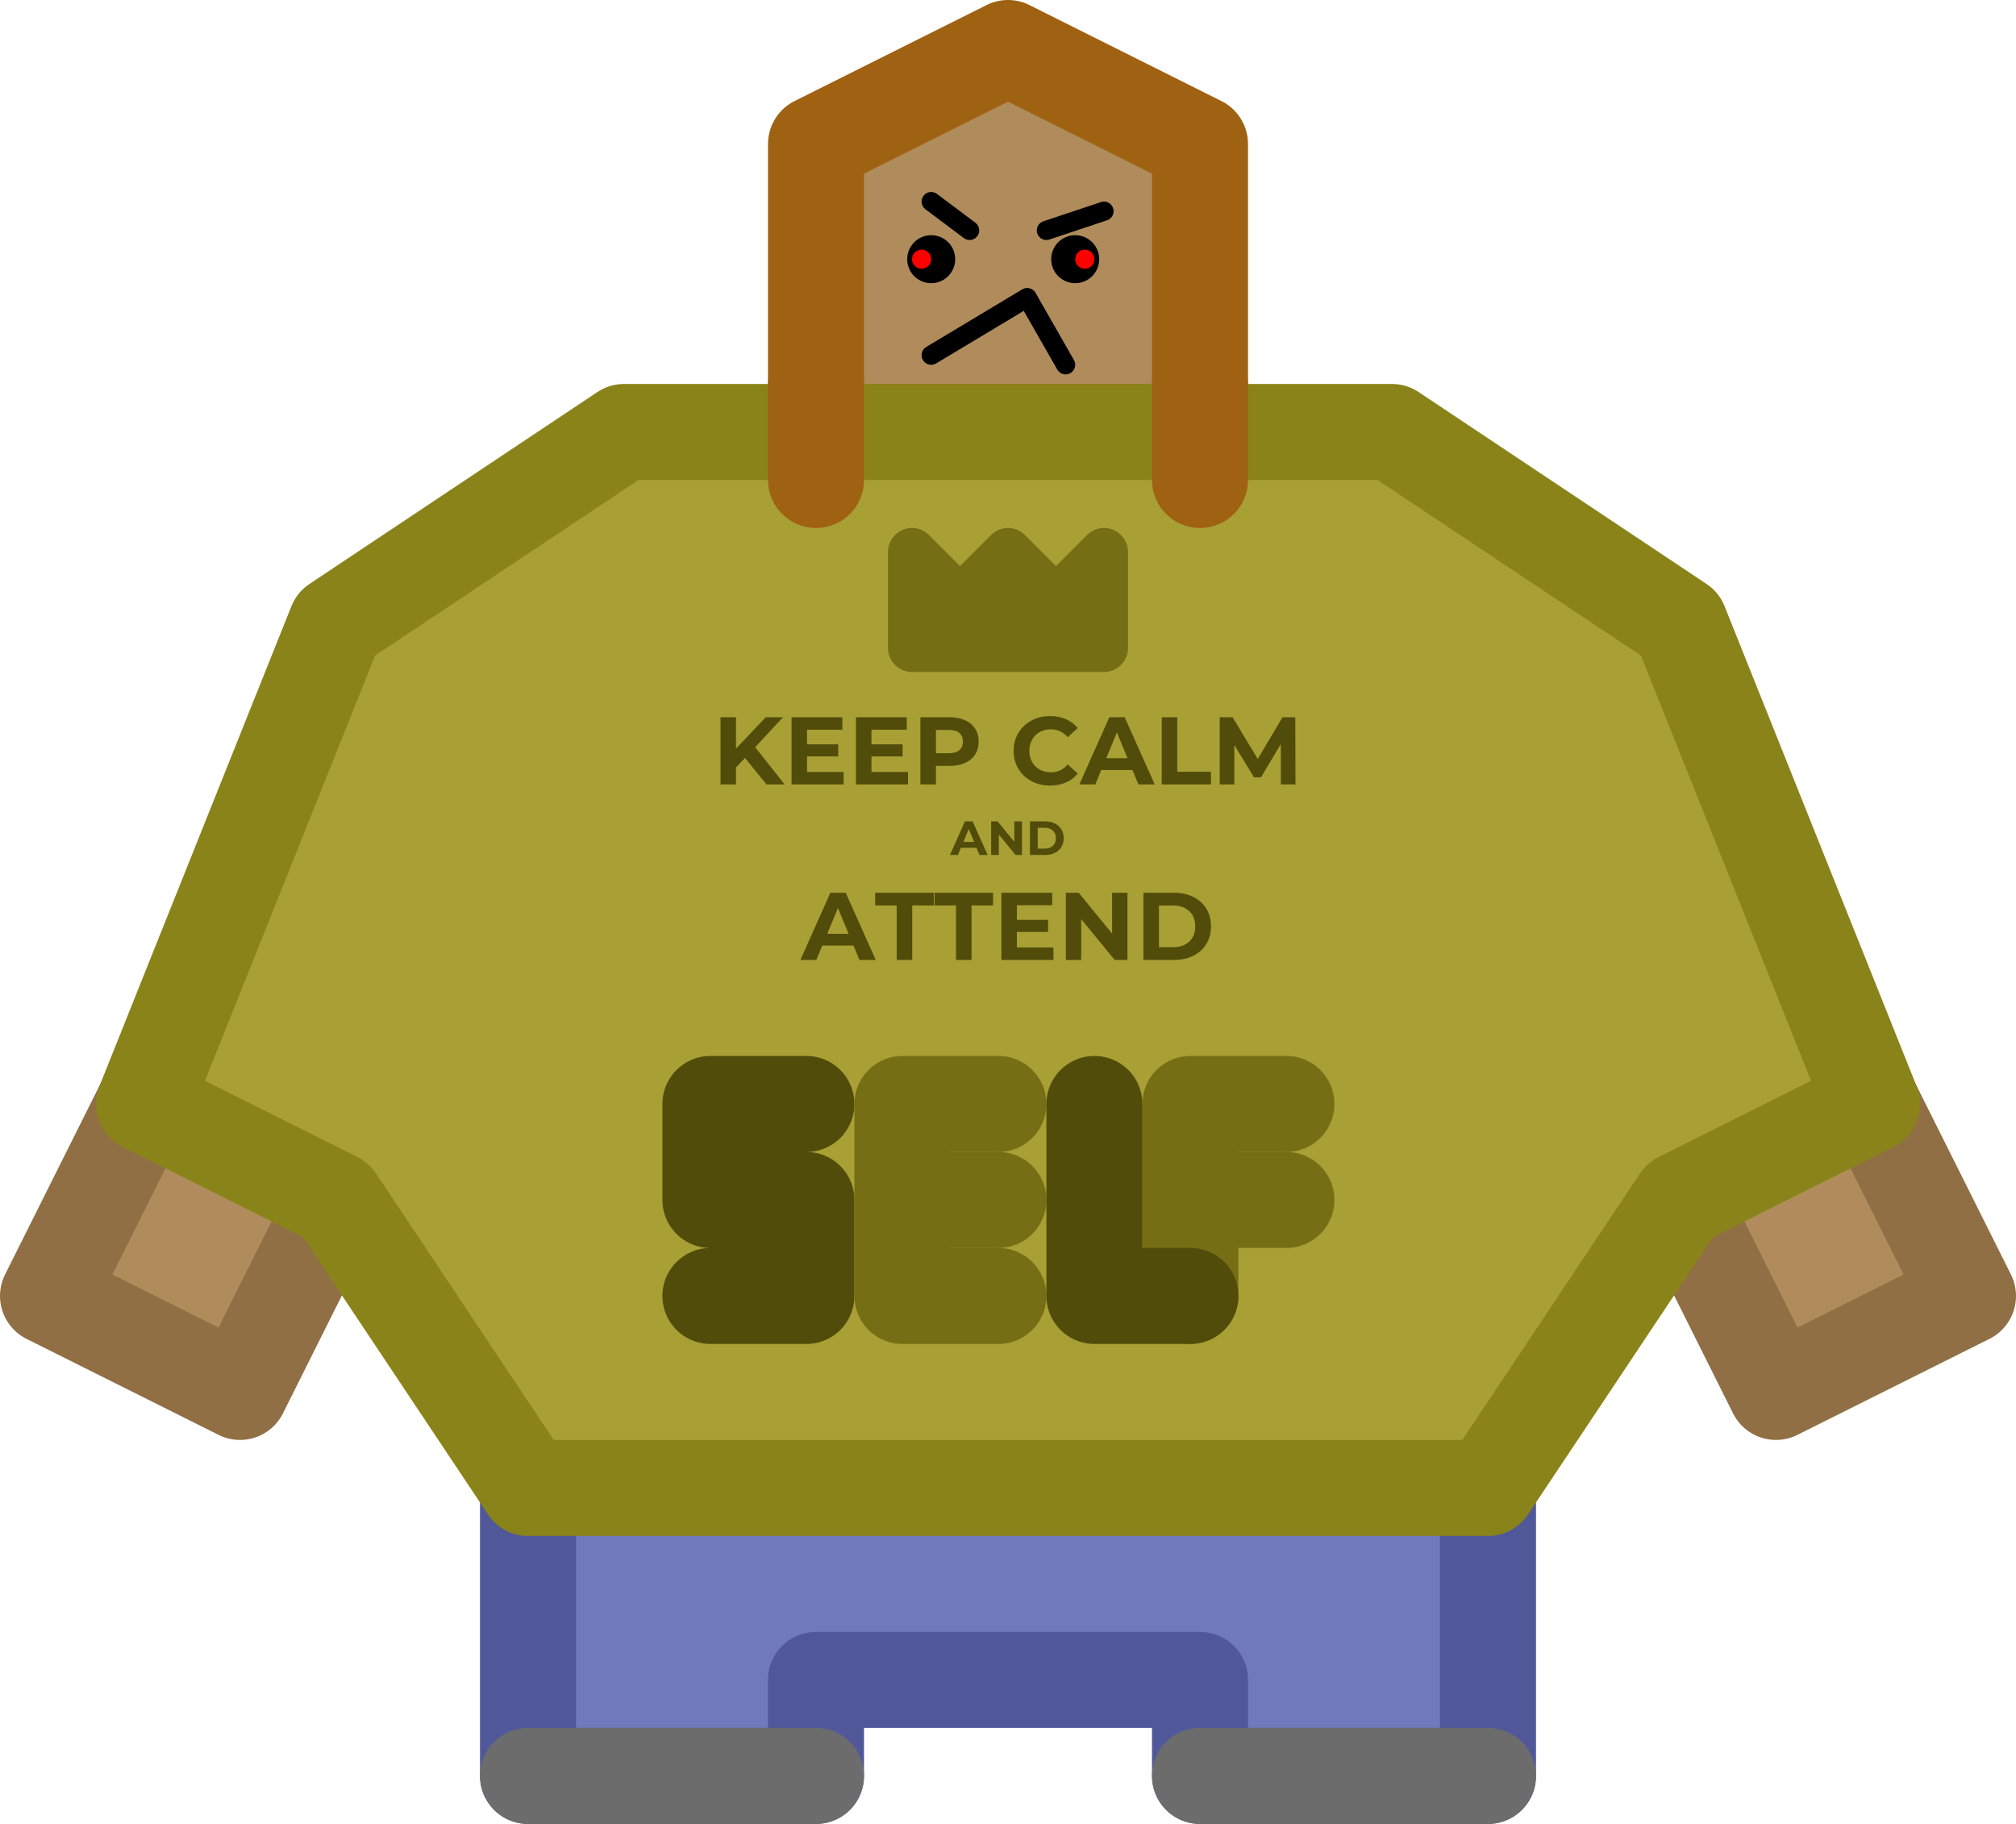
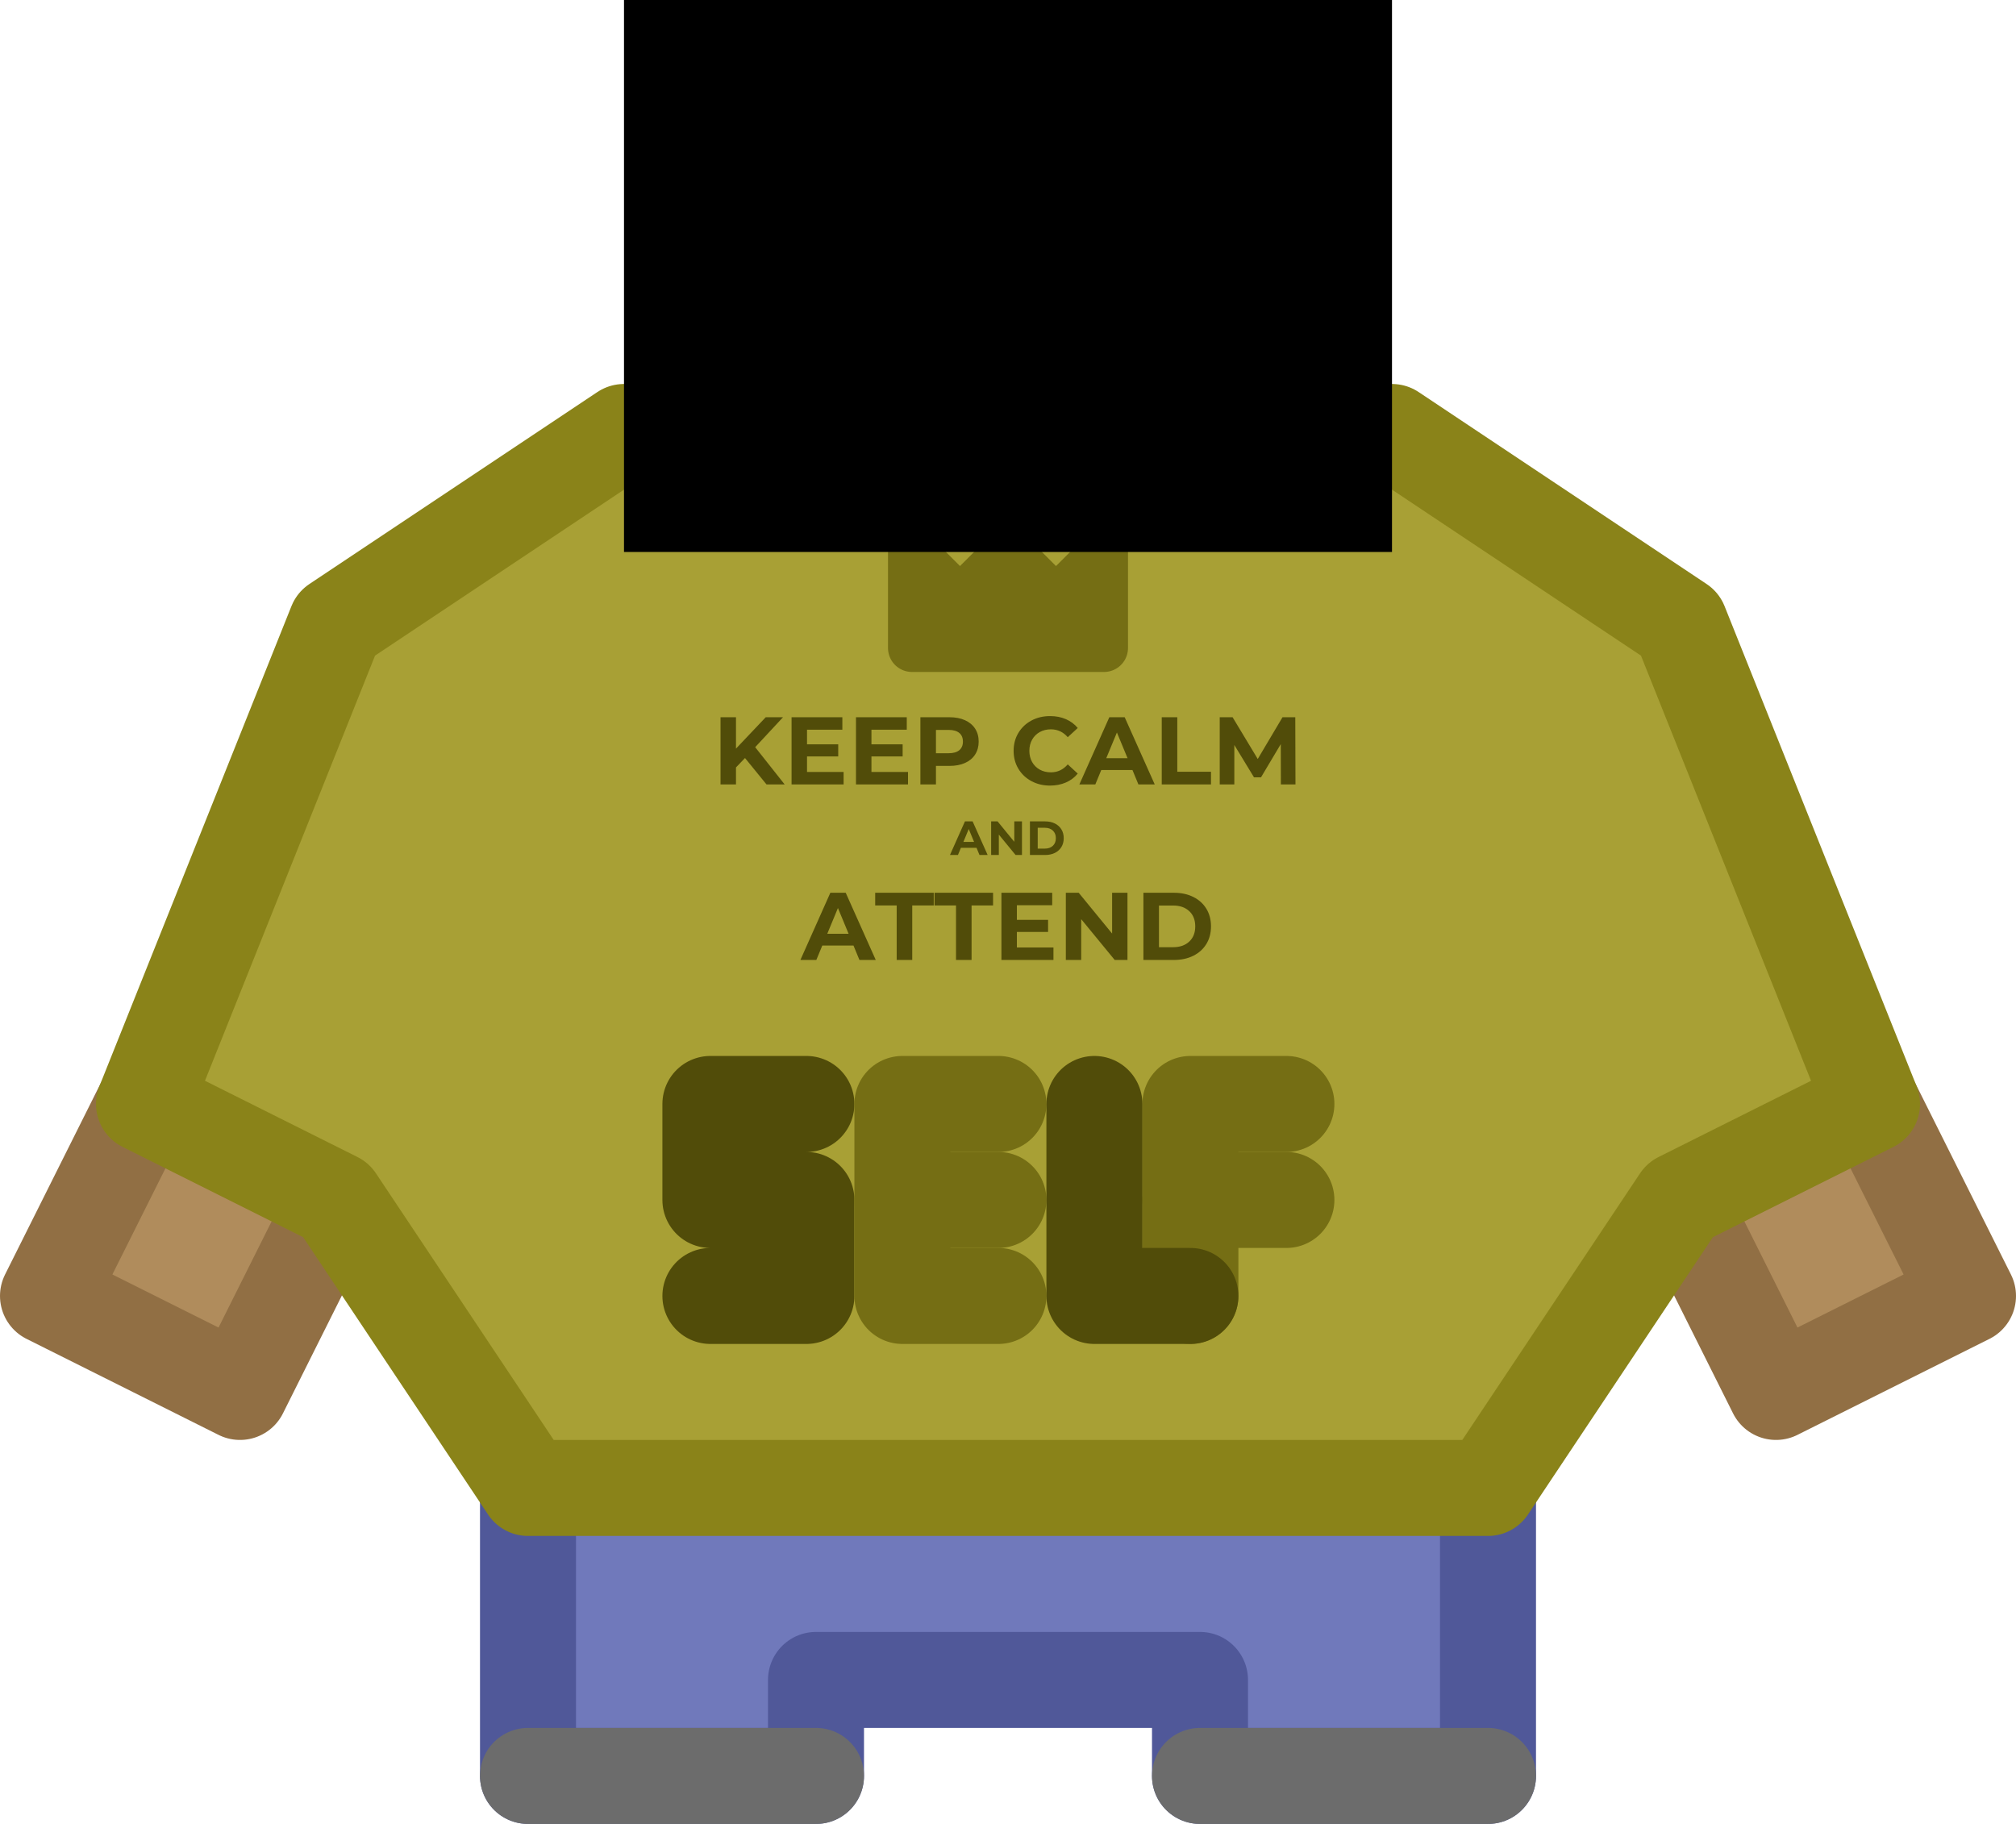
<svg xmlns="http://www.w3.org/2000/svg" viewBox="0 0 210 190" width="210" height="190">
-   <path d="M195 115L205 135L185 145L175 125" fill="#b08c5c" stroke-width="10" stroke="#916f44" stroke-opacity="100000000" stroke-linejoin="round" stroke-linecap="round" />
-   <path d="M55 155L55 185L85 185L85 175L125 175L125 185L155 185L155 155" fill="#7079bb" stroke-width="10" stroke="#505899" stroke-opacity="100000000" stroke-linejoin="round" stroke-linecap="round" />
-   <path d="M85 45L85 15L105 5L125 15L125 45L85 45L85 45L85 45Z" fill="#b08c5c" stroke-width="10" stroke="#9f6212" stroke-opacity="100000000" stroke-linejoin="round" stroke-linecap="round" />
-   <path d="M15 115L5 135L25 145L35 125" fill="#b08c5c" stroke-width="10" stroke="#916f44" stroke-opacity="100000000" stroke-linejoin="round" stroke-linecap="round" />
-   <path d="M35 65L65 45L145 45L175 65L195 115L175 125L155 155L55 155L35 125L15 115L35 65L35 65L35 65Z" fill="#a8a035" stroke-width="10" stroke="#8a8319" stroke-opacity="100000000" stroke-linejoin="round" stroke-linecap="round" />
-   <path d="M84 115L74 115L74 125L84 125L84 135L74 135" fill="none" stroke-width="10" stroke="#514c09" stroke-opacity="100000000" stroke-linejoin="round" stroke-linecap="round" />
-   <path d="M104 115L94 115L94 135L104 135" fill="none" stroke-width="10" stroke="#756e14" stroke-opacity="100000000" stroke-linejoin="round" stroke-linecap="round" />
-   <line x1="104" y1="125" x2="94" y2="125" stroke-width="10" stroke="#756e14" stroke-opacity="100000000" stroke-linejoin="round" stroke-linecap="round" />
-   <path d="M124 135L124 115L134 115" fill="#a8a035" stroke-width="10" stroke="#756e14" stroke-opacity="100000000" stroke-linejoin="round" stroke-linecap="round" />
-   <line x1="134" y1="125" x2="124" y2="125" stroke-width="10" stroke="#756e14" stroke-opacity="100000000" stroke-linejoin="round" stroke-linecap="round" />
-   <path d="M114 115L114 135L124 135" fill="none" stroke-width="10" stroke="#514c09" stroke-opacity="100000000" stroke-linejoin="round" stroke-linecap="round" />
+   <path d="M195 115L205 135L185 145L175 125" fill="#b08c5c" stroke-width="10" stroke="#916f44" stroke-opacity="100000000" stroke-linejoin="round" stroke-linecap="round" stroke-miterlimit="4" />
+   <path d="M55 155L55 185L85 185L85 175L125 175L125 185L155 185L155 155" fill="#7079bb" stroke-width="10" stroke="#505899" stroke-opacity="100000000" stroke-linejoin="round" stroke-linecap="round" stroke-miterlimit="4" />
+   <path d="M85 45L85 15L105 5L125 15L125 45L85 45L85 45L85 45L85 45Z" fill="#b08c5c" stroke-width="10" stroke="#9f6212" stroke-opacity="100000000" stroke-linejoin="round" stroke-linecap="round" stroke-miterlimit="4" />
+   <path d="M15 115L5 135L25 145L35 125" fill="#b08c5c" stroke-width="10" stroke="#916f44" stroke-opacity="100000000" stroke-linejoin="round" stroke-linecap="round" stroke-miterlimit="4" />
+   <path d="M35 65L65 45L145 45L175 65L195 115L175 125L155 155L55 155L35 125L15 115L35 65L35 65L35 65L35 65Z" fill="#a8a035" stroke-width="10" stroke="#8a8319" stroke-opacity="100000000" stroke-linejoin="round" stroke-linecap="round" stroke-miterlimit="4" />
+   <path d="M84 115L74 115L74 125L84 125L84 135L74 135" fill="none" stroke-width="10" stroke="#514c09" stroke-opacity="100000000" stroke-linejoin="round" stroke-linecap="round" stroke-miterlimit="4" />
+   <path d="M104 115L94 115L94 135L104 135" fill="none" stroke-width="10" stroke="#756e14" stroke-opacity="100000000" stroke-linejoin="round" stroke-linecap="round" stroke-miterlimit="4" />
+   <line x1="104" y1="125" x2="94" y2="125" stroke-width="10" stroke="#756e14" stroke-opacity="100000000" stroke-linejoin="round" stroke-linecap="round" stroke-miterlimit="4" />
+   <path d="M124 135L124 115L134 115" fill="#a8a035" stroke-width="10" stroke="#756e14" stroke-opacity="100000000" stroke-linejoin="round" stroke-linecap="round" stroke-miterlimit="4" />
+   <line x1="134" y1="125" x2="124" y2="125" stroke-width="10" stroke="#756e14" stroke-opacity="100000000" stroke-linejoin="round" stroke-linecap="round" stroke-miterlimit="4" />
+   <path d="M114 115L114 135L124 135" fill="none" stroke-width="10" stroke="#514c09" stroke-opacity="100000000" stroke-linejoin="round" stroke-linecap="round" stroke-miterlimit="4" />
  <circle cx="97" cy="27" r="2.5" fill="#000" />
  <circle cx="112" cy="27" r="2.5" fill="#000" />
  <circle cx="113" cy="27" r="1" fill="#ff0000" />
  <circle cx="96" cy="27" r="1" fill="#ff0000" />
-   <path d="M97 37L107 31L111 38" fill="none" stroke-width="2" stroke="#000" stroke-opacity="100000000" stroke-linejoin="round" stroke-linecap="round" />
-   <line x1="97" y1="21" x2="101" y2="24" stroke-width="2" stroke="#000" stroke-opacity="100000000" stroke-linejoin="round" stroke-linecap="round" />
-   <line x1="115" y1="22" x2="109" y2="24" stroke-width="2" stroke="#000" stroke-opacity="100000000" stroke-linejoin="round" stroke-linecap="round" />
-   <line x1="155" y1="185" x2="125" y2="185" stroke-width="10" stroke="#6c6c6c" stroke-opacity="100000000" stroke-linejoin="round" stroke-linecap="round" />
-   <line x1="55" y1="185" x2="85" y2="185" stroke-width="10" stroke="#6c6c6c" stroke-opacity="100000000" stroke-linejoin="round" stroke-linecap="round" />
-   <line x1="125" y1="50" x2="125" y2="40" stroke-width="10" stroke="#9f6212" stroke-opacity="100000000" stroke-linejoin="round" stroke-linecap="round" />
-   <line x1="85" y1="50" x2="85" y2="40" stroke-width="10" stroke="#9f6212" stroke-opacity="100000000" stroke-linejoin="round" stroke-linecap="round" />
-   <path d="M89.525 100L88.905 98.5L85.655 98.5L85.035 100L83.375 100L86.495 93L88.095 93L91.225 100L89.525 100ZM86.175 97.27L88.395 97.27L87.285 94.59L86.175 97.27ZM93.405 100L93.405 94.32L91.165 94.32L91.165 93L97.265 93L97.265 94.32L95.025 94.32L95.025 100L93.405 100ZM99.585 100L99.585 94.32L97.345 94.32L97.345 93L103.445 93L103.445 94.32L101.205 94.32L101.205 100L99.585 100ZM105.925 98.7L109.735 98.7L109.735 100L104.315 100L104.315 93L109.605 93L109.605 94.3L105.925 94.3L105.925 95.82L109.175 95.82L109.175 97.08L105.925 97.08L105.925 98.7ZM115.845 93L117.445 93L117.445 100L116.115 100L112.625 95.75L112.625 100L111.025 100L111.025 93L112.365 93L115.845 97.25L115.845 93ZM119.105 100L119.105 93L122.285 93L122.285 93Q123.425 93 124.3 93.435L124.3 93.435L124.3 93.435Q125.175 93.87 125.66 94.66L125.66 94.66L125.66 94.66Q126.145 95.45 126.145 96.5L126.145 96.5L126.145 96.5Q126.145 97.55 125.66 98.34L125.66 98.34L125.66 98.34Q125.175 99.13 124.3 99.565L124.3 99.565L124.3 99.565Q123.425 100 122.285 100L122.285 100L119.105 100ZM120.725 98.67L122.205 98.67L122.205 98.67Q123.255 98.67 123.88 98.085L123.88 98.085L123.88 98.085Q124.505 97.5 124.505 96.5L124.505 96.5L124.505 96.5Q124.505 95.5 123.88 94.915L123.88 94.915L123.88 94.915Q123.255 94.33 122.205 94.33L122.205 94.33L120.725 94.33L120.725 98.67ZM102.03 89.065L101.72 88.315L100.095 88.315L99.785 89.065L98.955 89.065L100.515 85.565L101.315 85.565L102.88 89.065L102.03 89.065ZM100.355 87.7L101.465 87.7L100.91 86.36L100.355 87.7ZM105.655 85.565L106.455 85.565L106.455 89.065L105.79 89.065L104.045 86.94L104.045 89.065L103.245 89.065L103.245 85.565L103.915 85.565L105.655 87.69L105.655 85.565ZM107.285 89.065L107.285 85.565L108.875 85.565L108.875 85.565Q109.445 85.565 109.883 85.783L109.883 85.783L109.883 85.783Q110.32 86 110.563 86.395L110.563 86.395L110.563 86.395Q110.805 86.79 110.805 87.315L110.805 87.315L110.805 87.315Q110.805 87.84 110.563 88.235L110.563 88.235L110.563 88.235Q110.32 88.63 109.883 88.848L109.883 88.848L109.883 88.848Q109.445 89.065 108.875 89.065L108.875 89.065L107.285 89.065ZM108.095 88.4L108.835 88.4L108.835 88.4Q109.36 88.4 109.673 88.108L109.673 88.108L109.673 88.108Q109.985 87.815 109.985 87.315L109.985 87.315L109.985 87.315Q109.985 86.815 109.673 86.523L109.673 86.523L109.673 86.523Q109.36 86.23 108.835 86.23L108.835 86.23L108.095 86.23L108.095 88.4ZM109.375 81.835L109.375 81.835Q108.305 81.835 107.44 81.37L107.44 81.37L107.44 81.37Q106.575 80.905 106.08 80.08L106.08 80.08L106.08 80.08Q105.585 79.255 105.585 78.215L105.585 78.215L105.585 78.215Q105.585 77.175 106.08 76.35L106.08 76.35L106.08 76.35Q106.575 75.525 107.44 75.06L107.44 75.06L107.44 75.06Q108.305 74.595 109.385 74.595L109.385 74.595L109.385 74.595Q110.295 74.595 111.03 74.915L111.03 74.915L111.03 74.915Q111.765 75.235 112.265 75.835L112.265 75.835L111.225 76.795L111.225 76.795Q110.515 75.975 109.465 75.975L109.465 75.975L109.465 75.975Q108.815 75.975 108.305 76.26L108.305 76.26L108.305 76.26Q107.795 76.545 107.51 77.055L107.51 77.055L107.51 77.055Q107.225 77.565 107.225 78.215L107.225 78.215L107.225 78.215Q107.225 78.865 107.51 79.375L107.51 79.375L107.51 79.375Q107.795 79.885 108.305 80.17L108.305 80.17L108.305 80.17Q108.815 80.455 109.465 80.455L109.465 80.455L109.465 80.455Q110.515 80.455 111.225 79.625L111.225 79.625L112.265 80.585L112.265 80.585Q111.765 81.195 111.025 81.515L111.025 81.515L111.025 81.515Q110.285 81.835 109.375 81.835L109.375 81.835ZM118.585 81.715L117.965 80.215L114.715 80.215L114.095 81.715L112.435 81.715L115.555 74.715L117.155 74.715L120.285 81.715L118.585 81.715ZM115.235 78.985L117.455 78.985L116.345 76.305L115.235 78.985ZM121.015 81.715L121.015 74.715L122.635 74.715L122.635 80.395L126.145 80.395L126.145 81.715L121.015 81.715ZM134.945 81.715L133.425 81.715L133.415 77.515L131.355 80.975L130.625 80.975L128.575 77.605L128.575 81.715L127.055 81.715L127.055 74.715L128.395 74.715L131.015 79.065L133.595 74.715L134.925 74.715L134.945 81.715ZM79.845 81.715L77.605 78.965L76.665 79.945L76.665 81.715L75.055 81.715L75.055 74.715L76.665 74.715L76.665 77.985L79.765 74.715L81.565 74.715L78.665 77.835L81.735 81.715L79.845 81.715ZM84.065 80.415L87.875 80.415L87.875 81.715L82.455 81.715L82.455 74.715L87.745 74.715L87.745 76.015L84.065 76.015L84.065 77.535L87.315 77.535L87.315 78.795L84.065 78.795L84.065 80.415ZM90.775 80.415L94.585 80.415L94.585 81.715L89.165 81.715L89.165 74.715L94.455 74.715L94.455 76.015L90.775 76.015L90.775 77.535L94.025 77.535L94.025 78.795L90.775 78.795L90.775 80.415ZM98.905 74.715L98.905 74.715Q99.835 74.715 100.52 75.025L100.52 75.025L100.52 75.025Q101.205 75.335 101.575 75.905L101.575 75.905L101.575 75.905Q101.945 76.475 101.945 77.255L101.945 77.255L101.945 77.255Q101.945 78.025 101.575 78.6L101.575 78.6L101.575 78.6Q101.205 79.175 100.52 79.48L100.52 79.48L100.52 79.48Q99.835 79.785 98.905 79.785L98.905 79.785L97.495 79.785L97.495 81.715L95.875 81.715L95.875 74.715L98.905 74.715ZM98.815 78.465L98.815 78.465Q99.545 78.465 99.925 78.15L99.925 78.15L99.925 78.15Q100.305 77.835 100.305 77.255L100.305 77.255L100.305 77.255Q100.305 76.665 99.925 76.35L99.925 76.35L99.925 76.35Q99.545 76.035 98.815 76.035L98.815 76.035L97.495 76.035L97.495 78.465L98.815 78.465Z" fill="#514c09" />
-   <path d="M95 67.5L115 67.5L115 57.5L110 62.5L105 57.5L100 62.5L95 57.5L95 67.5Z" fill="#756e14" stroke-width="5" stroke="#756e14" stroke-linejoin="round" stroke-linecap="round" />
+   <path d="M97 37L107 31L111 38" fill="none" stroke-width="2" stroke="#000" stroke-opacity="100000000" stroke-linejoin="round" stroke-linecap="round" stroke-miterlimit="4" />
+   <line x1="97" y1="21" x2="101" y2="24" stroke-width="2" stroke="#000" stroke-opacity="100000000" stroke-linejoin="round" stroke-linecap="round" stroke-miterlimit="4" />
+   <line x1="115" y1="22" x2="109" y2="24" stroke-width="2" stroke="#000" stroke-opacity="100000000" stroke-linejoin="round" stroke-linecap="round" stroke-miterlimit="4" />
+   <line x1="155" y1="185" x2="125" y2="185" stroke-width="10" stroke="#6c6c6c" stroke-opacity="100000000" stroke-linejoin="round" stroke-linecap="round" stroke-miterlimit="4" />
+   <line x1="55" y1="185" x2="85" y2="185" stroke-width="10" stroke="#6c6c6c" stroke-opacity="100000000" stroke-linejoin="round" stroke-linecap="round" stroke-miterlimit="4" />
+   <line x1="125" y1="50" x2="125" y2="40" stroke-width="10" stroke="#9f6212" stroke-opacity="100000000" stroke-linejoin="round" stroke-linecap="round" stroke-miterlimit="4" />
+   <line x1="85" y1="50" x2="85" y2="40" stroke-width="10" stroke="#9f6212" stroke-opacity="100000000" stroke-linejoin="round" stroke-linecap="round" stroke-miterlimit="4" />
+   <path d="M89.525 100L88.905 98.5L85.655 98.5L85.035 100L83.375 100L86.495 93L88.095 93L91.225 100L89.525 100L89.525 100ZM86.175 97.27L88.395 97.27L87.285 94.59L86.175 97.27L86.175 97.27ZM93.405 100L93.405 94.32L91.165 94.32L91.165 93L97.265 93L97.265 94.32L95.025 94.32L95.025 100L93.405 100L93.405 100ZM99.585 100L99.585 94.32L97.345 94.32L97.345 93L103.445 93L103.445 94.32L101.205 94.32L101.205 100L99.585 100L99.585 100ZM105.925 98.7L109.735 98.7L109.735 100L104.315 100L104.315 93L109.605 93L109.605 94.3L105.925 94.3L105.925 95.82L109.175 95.82L109.175 97.08L105.925 97.08L105.925 98.7L105.925 98.7ZM115.845 93L117.445 93L117.445 100L116.115 100L112.625 95.75L112.625 100L111.025 100L111.025 93L112.365 93L115.845 97.25L115.845 93L115.845 93ZM119.105 100L119.105 93L122.285 93L122.285 93Q123.425 93 124.3 93.435L124.3 93.435L124.3 93.435Q125.175 93.87 125.66 94.66L125.66 94.66L125.66 94.66Q126.145 95.45 126.145 96.5L126.145 96.5L126.145 96.5Q126.145 97.55 125.66 98.34L125.66 98.34L125.66 98.34Q125.175 99.13 124.3 99.565L124.3 99.565L124.3 99.565Q123.425 100 122.285 100L122.285 100L119.105 100L119.105 100ZM120.725 98.67L122.205 98.67L122.205 98.67Q123.255 98.67 123.88 98.085L123.88 98.085L123.88 98.085Q124.505 97.5 124.505 96.5L124.505 96.5L124.505 96.5Q124.505 95.5 123.88 94.915L123.88 94.915L123.88 94.915Q123.255 94.33 122.205 94.33L122.205 94.33L120.725 94.33L120.725 98.67L120.725 98.67ZM102.03 89.065L101.72 88.315L100.095 88.315L99.785 89.065L98.955 89.065L100.515 85.565L101.315 85.565L102.88 89.065L102.03 89.065L102.03 89.065ZM100.355 87.7L101.465 87.7L100.91 86.36L100.355 87.7L100.355 87.7ZM105.655 85.565L106.455 85.565L106.455 89.065L105.79 89.065L104.045 86.94L104.045 89.065L103.245 89.065L103.245 85.565L103.915 85.565L105.655 87.69L105.655 85.565L105.655 85.565ZM107.285 89.065L107.285 85.565L108.875 85.565L108.875 85.565Q109.445 85.565 109.883 85.783L109.883 85.783L109.883 85.783Q110.32 86 110.563 86.395L110.563 86.395L110.563 86.395Q110.805 86.79 110.805 87.315L110.805 87.315L110.805 87.315Q110.805 87.84 110.563 88.235L110.563 88.235L110.563 88.235Q110.32 88.63 109.883 88.848L109.883 88.848L109.883 88.848Q109.445 89.065 108.875 89.065L108.875 89.065L107.285 89.065L107.285 89.065ZM108.095 88.4L108.835 88.4L108.835 88.4Q109.36 88.4 109.673 88.108L109.673 88.108L109.673 88.108Q109.985 87.815 109.985 87.315L109.985 87.315L109.985 87.315Q109.985 86.815 109.673 86.523L109.673 86.523L109.673 86.523Q109.36 86.23 108.835 86.23L108.835 86.23L108.095 86.23L108.095 88.4L108.095 88.4ZM109.375 81.835L109.375 81.835Q108.305 81.835 107.44 81.37L107.44 81.37L107.44 81.37Q106.575 80.905 106.08 80.08L106.08 80.08L106.08 80.08Q105.585 79.255 105.585 78.215L105.585 78.215L105.585 78.215Q105.585 77.175 106.08 76.35L106.08 76.35L106.08 76.35Q106.575 75.525 107.44 75.06L107.44 75.06L107.44 75.06Q108.305 74.595 109.385 74.595L109.385 74.595L109.385 74.595Q110.295 74.595 111.03 74.915L111.03 74.915L111.03 74.915Q111.765 75.235 112.265 75.835L112.265 75.835L111.225 76.795L111.225 76.795Q110.515 75.975 109.465 75.975L109.465 75.975L109.465 75.975Q108.815 75.975 108.305 76.26L108.305 76.26L108.305 76.26Q107.795 76.545 107.51 77.055L107.51 77.055L107.51 77.055Q107.225 77.565 107.225 78.215L107.225 78.215L107.225 78.215Q107.225 78.865 107.51 79.375L107.51 79.375L107.51 79.375Q107.795 79.885 108.305 80.17L108.305 80.17L108.305 80.17Q108.815 80.455 109.465 80.455L109.465 80.455L109.465 80.455Q110.515 80.455 111.225 79.625L111.225 79.625L112.265 80.585L112.265 80.585Q111.765 81.195 111.025 81.515L111.025 81.515L111.025 81.515Q110.285 81.835 109.375 81.835L109.375 81.835L109.375 81.835ZM118.585 81.715L117.965 80.215L114.715 80.215L114.095 81.715L112.435 81.715L115.555 74.715L117.155 74.715L120.285 81.715L118.585 81.715L118.585 81.715ZM115.235 78.985L117.455 78.985L116.345 76.305L115.235 78.985L115.235 78.985ZM121.015 81.715L121.015 74.715L122.635 74.715L122.635 80.395L126.145 80.395L126.145 81.715L121.015 81.715L121.015 81.715ZM134.945 81.715L133.425 81.715L133.415 77.515L131.355 80.975L130.625 80.975L128.575 77.605L128.575 81.715L127.055 81.715L127.055 74.715L128.395 74.715L131.015 79.065L133.595 74.715L134.925 74.715L134.945 81.715L134.945 81.715ZM79.845 81.715L77.605 78.965L76.665 79.945L76.665 81.715L75.055 81.715L75.055 74.715L76.665 74.715L76.665 77.985L79.765 74.715L81.565 74.715L78.665 77.835L81.735 81.715L79.845 81.715L79.845 81.715ZM84.065 80.415L87.875 80.415L87.875 81.715L82.455 81.715L82.455 74.715L87.745 74.715L87.745 76.015L84.065 76.015L84.065 77.535L87.315 77.535L87.315 78.795L84.065 78.795L84.065 80.415L84.065 80.415ZM90.775 80.415L94.585 80.415L94.585 81.715L89.165 81.715L89.165 74.715L94.455 74.715L94.455 76.015L90.775 76.015L90.775 77.535L94.025 77.535L94.025 78.795L90.775 78.795L90.775 80.415L90.775 80.415ZM98.905 74.715L98.905 74.715Q99.835 74.715 100.52 75.025L100.52 75.025L100.52 75.025Q101.205 75.335 101.575 75.905L101.575 75.905L101.575 75.905Q101.945 76.475 101.945 77.255L101.945 77.255L101.945 77.255Q101.945 78.025 101.575 78.6L101.575 78.6L101.575 78.6Q101.205 79.175 100.52 79.48L100.52 79.48L100.52 79.48Q99.835 79.785 98.905 79.785L98.905 79.785L97.495 79.785L97.495 81.715L95.875 81.715L95.875 74.715L98.905 74.715L98.905 74.715ZM98.815 78.465L98.815 78.465Q99.545 78.465 99.925 78.15L99.925 78.15L99.925 78.15Q100.305 77.835 100.305 77.255L100.305 77.255L100.305 77.255Q100.305 76.665 99.925 76.35L99.925 76.35L99.925 76.35Q99.545 76.035 98.815 76.035L98.815 76.035L97.495 76.035L97.495 78.465L98.815 78.465L98.815 78.465Z" fill="#514c09" />
+   <path d="M95 67.5L115 67.5L115 57.5L110 62.5L105 57.5L100 62.5L95 57.5L95 67.5L95 67.5Z" fill="#756e14" stroke-width="5" stroke="#756e14" stroke-linejoin="round" stroke-linecap="round" stroke-miterlimit="4" />
+   <rect x="65" y="0" width="80" height="57.5" transform="matrix(1,0,0,1,0,0)" fill="#000" />
</svg>
